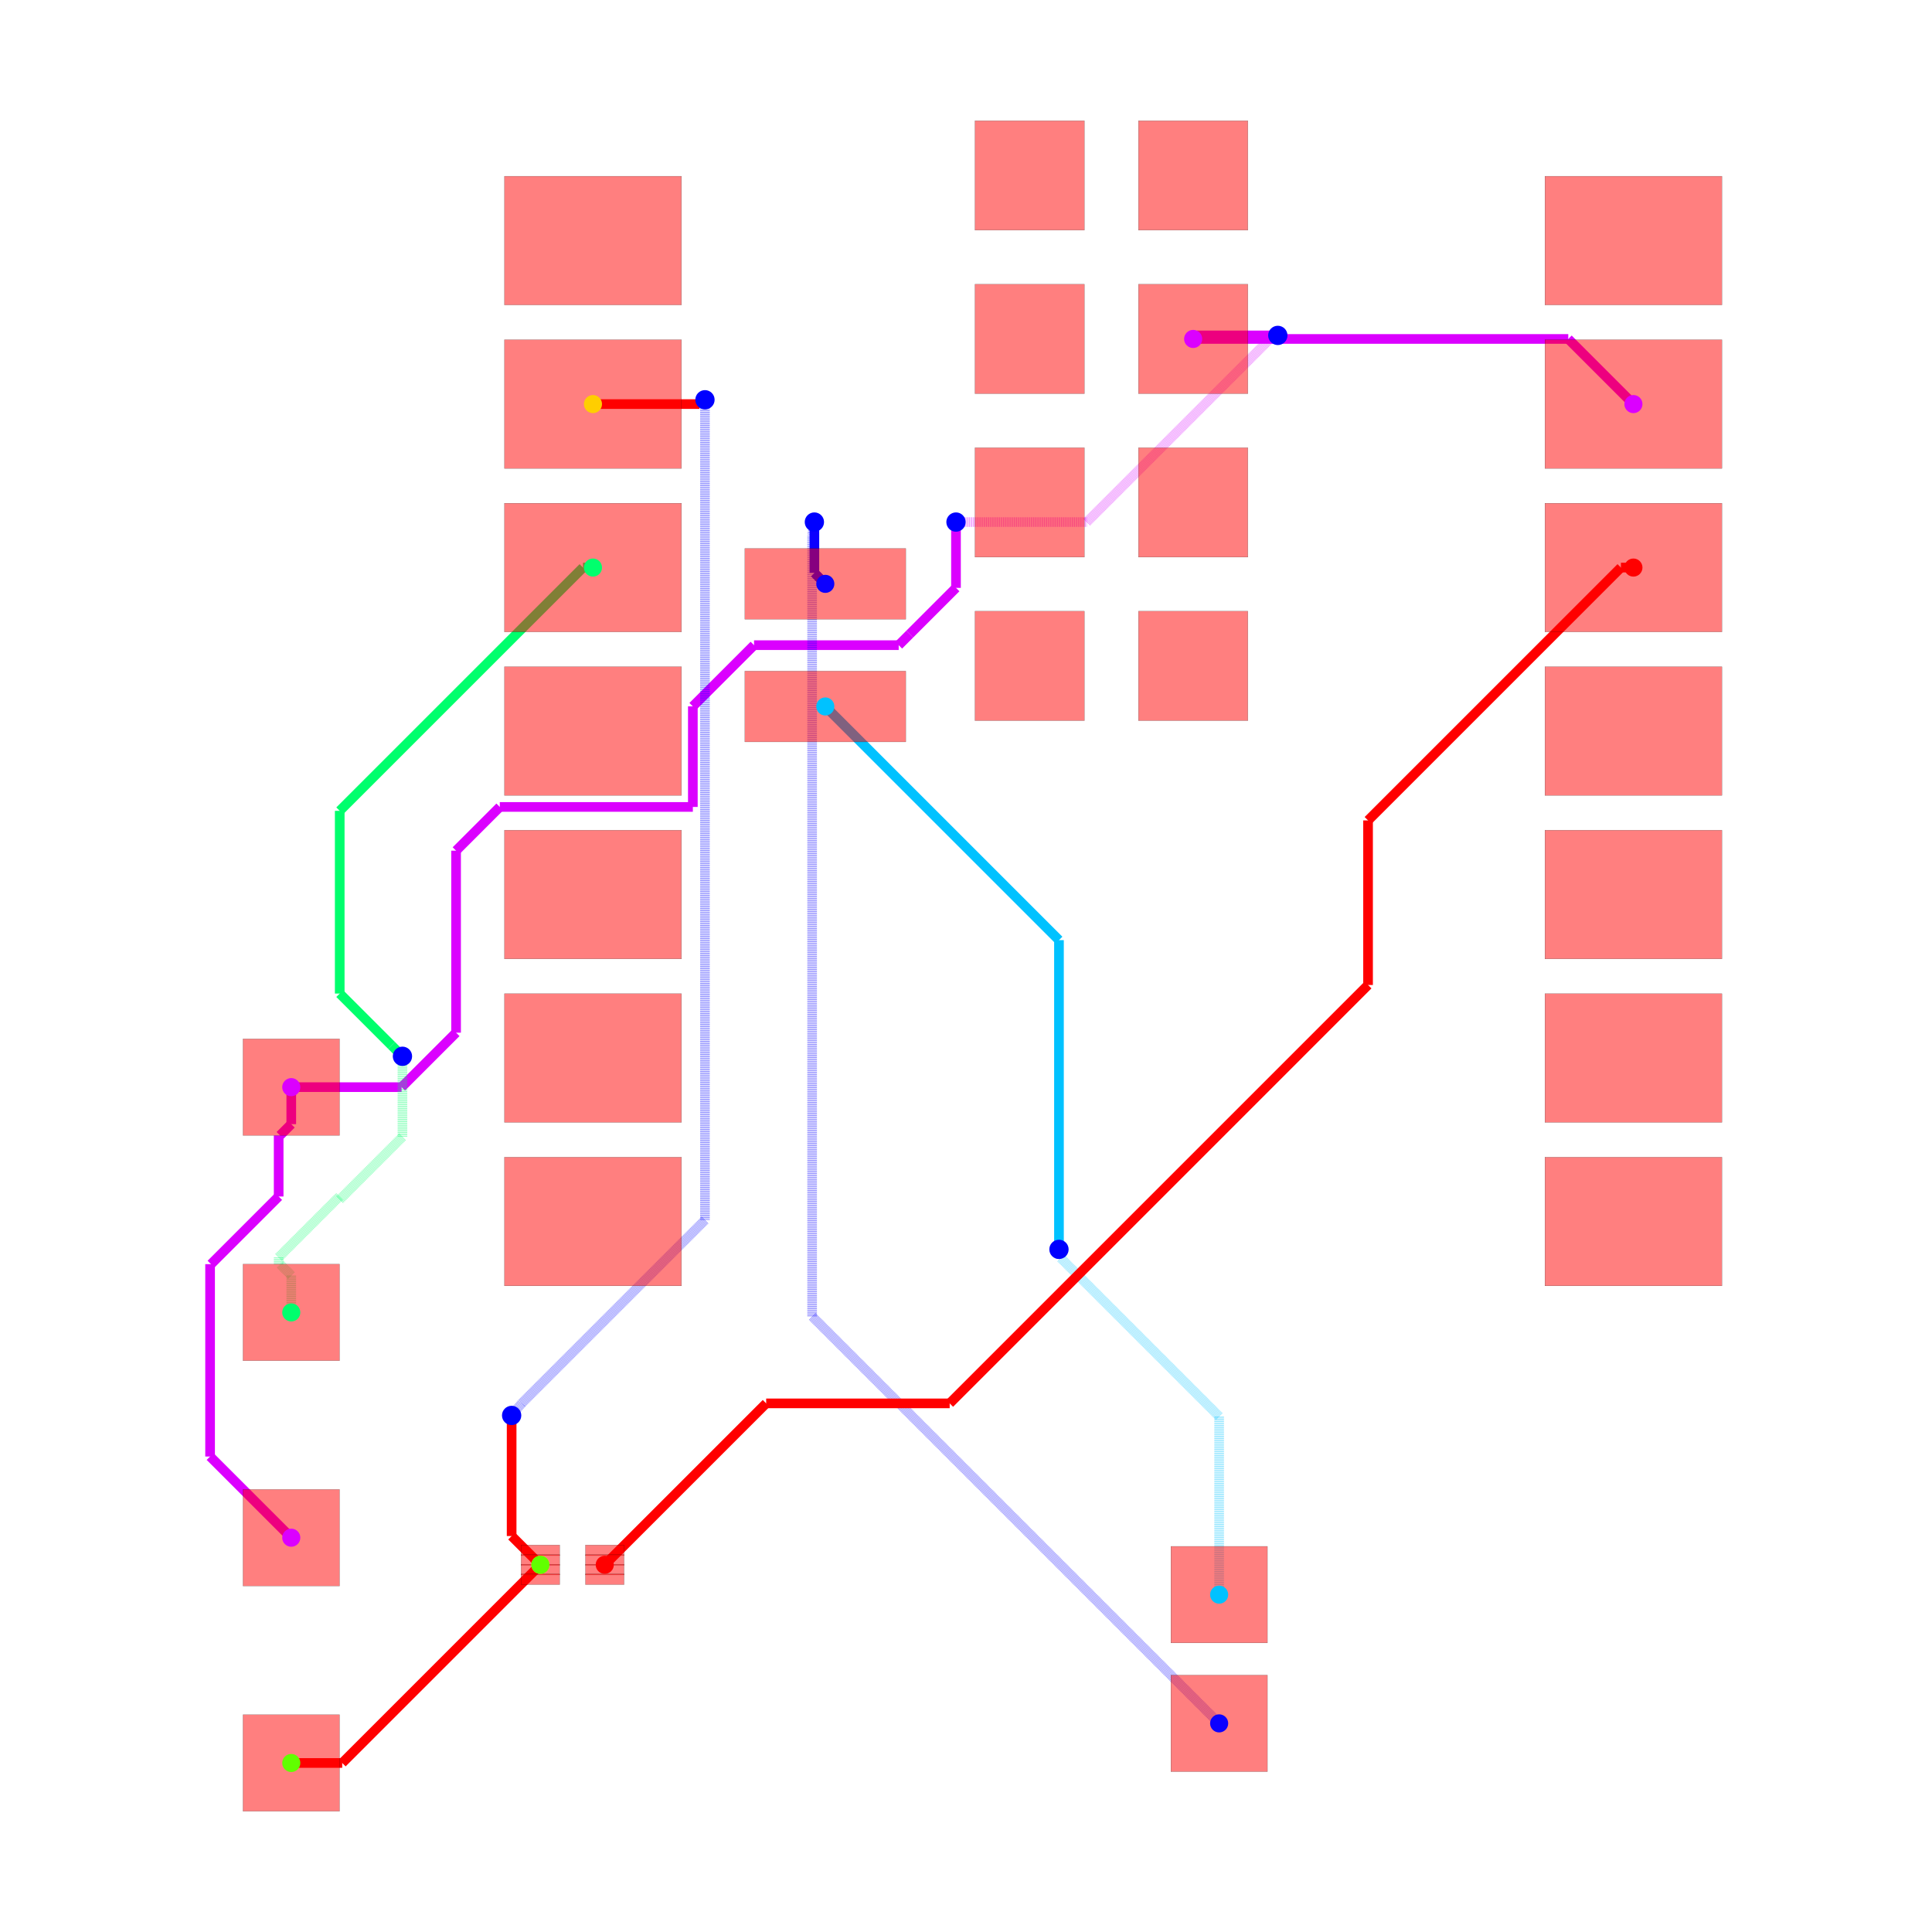
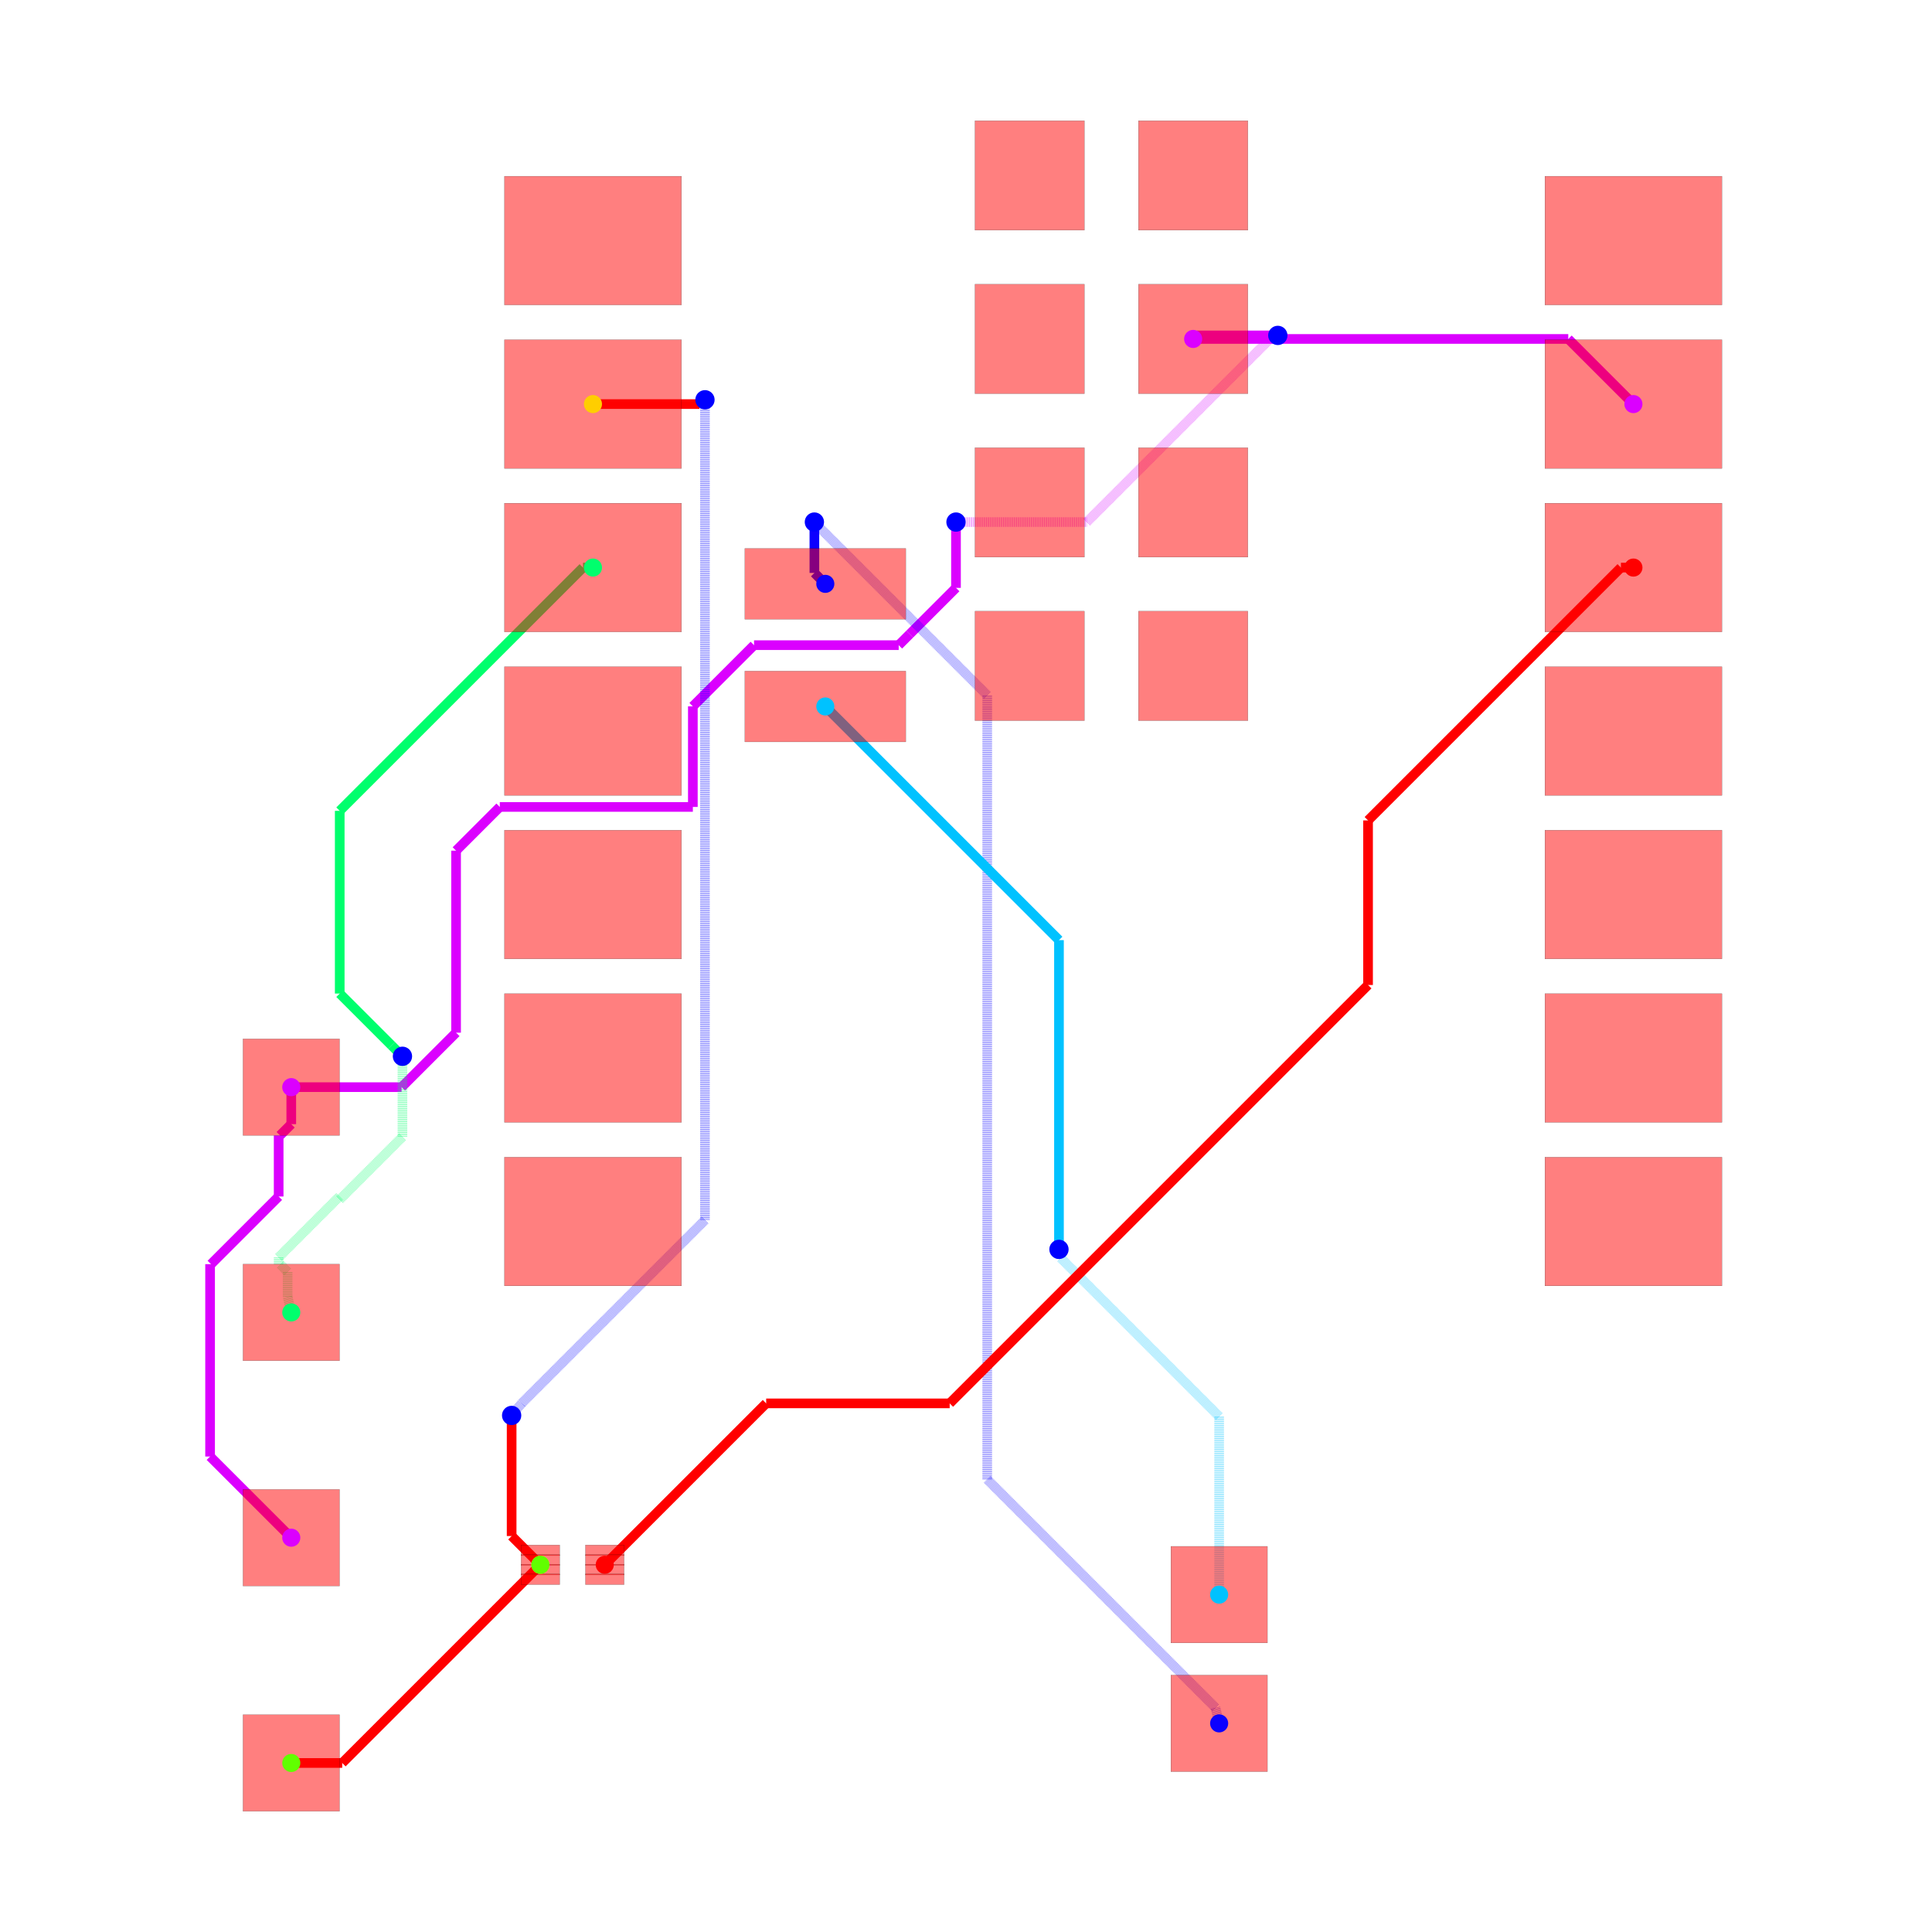
<svg xmlns="http://www.w3.org/2000/svg" width="640" height="640" viewBox="0 0 640 640">
  <rect width="100%" height="100%" fill="white" />
  <g>
    <polyline data-points="3.2847720000000002,10.545 9.112772000000001,10.545" data-type="line" data-label="" points="395.249,112.28 519.511,112.28" fill="none" stroke="hsl(291.429, 100%, 50%)" stroke-width="3.198" />
  </g>
  <g>
    <polyline data-points="9.112772000000001,10.545 10.124772,9.533000000000001" data-type="line" data-label="" points="519.511,112.28 541.089,133.858" fill="none" stroke="hsl(291.429, 100%, 50%)" stroke-width="3.198" />
  </g>
  <g>
    <polyline data-points="-10.923365808937302,-1.8294536433159487 -10.923365808937302,-2.7783641826074845" data-type="line" data-label="" points="92.309,376.123 92.309,396.356" fill="none" stroke="hsl(291.429, 100%, 50%)" stroke-width="3.198" />
  </g>
  <g>
    <polyline data-points="-10.923365808937302,-2.7783641826074845 -11.974455269645766,-3.829453643315949" data-type="line" data-label="" points="92.309,396.356 69.898,418.766" fill="none" stroke="hsl(291.429, 100%, 50%)" stroke-width="3.198" />
  </g>
  <g>
    <polyline data-points="-10.727385294299685,-8.079453643315949 -11.988692647149843,-6.818146290465791" data-type="line" data-label="" points="96.487,509.383 69.594,482.49" fill="none" stroke="hsl(291.429, 100%, 50%)" stroke-width="3.198" />
  </g>
  <g>
    <polyline data-points="-11.988692647149843,-6.818146290465791 -11.988692647149843,-3.829453643315949" data-type="line" data-label="" points="69.594,482.49 69.594,418.766" fill="none" stroke="hsl(291.429, 100%, 50%)" stroke-width="3.198" />
  </g>
  <g>
    <polyline data-points="-10.727385294299685,-1.079453643315949 -10.727385294299685,-1.6544536433159482" data-type="line" data-label="" points="96.487,360.132 96.487,372.392" fill="none" stroke="hsl(291.429, 100%, 50%)" stroke-width="3.198" />
  </g>
  <g>
    <polyline data-points="-10.727385294299685,-1.6544536433159482 -10.902385294299686,-1.829453643315949" data-type="line" data-label="" points="96.487,372.392 92.756,376.123" fill="none" stroke="hsl(291.429, 100%, 50%)" stroke-width="3.198" />
  </g>
  <g>
    <polyline data-points="-10.727385294299685,-1.079453643315949 -9.013292677693453,-1.079453643315949" data-type="line" data-label="" points="96.487,360.132 133.035,360.132" fill="none" stroke="hsl(291.429, 100%, 50%)" stroke-width="3.198" />
  </g>
  <g>
    <polyline data-points="-9.013292677693453,-1.079453643315949 -8.166919517188752,-0.23308048281124796" data-type="line" data-label="" points="133.035,360.132 151.081,342.086" fill="none" stroke="hsl(291.429, 100%, 50%)" stroke-width="3.198" />
  </g>
  <g>
    <polyline data-points="-8.166919517188752,-0.23308048281124796 -8.166919517188752,2.594560979541022" data-type="line" data-label="" points="151.081,342.086 151.081,281.796" fill="none" stroke="hsl(291.429, 100%, 50%)" stroke-width="3.198" />
  </g>
  <g>
    <polyline data-points="-8.166919517188752,2.594560979541022 -7.4874716923552835,3.274008804374491" data-type="line" data-label="" points="151.081,281.796 165.567,267.309" fill="none" stroke="hsl(291.429, 100%, 50%)" stroke-width="3.198" />
  </g>
  <g>
    <polyline data-points="-7.4874716923552835,3.274008804374491 -4.48829456323965,3.274008804374491" data-type="line" data-label="" points="165.567,267.309 229.515,267.309" fill="none" stroke="hsl(291.429, 100%, 50%)" stroke-width="3.198" />
  </g>
  <g>
    <polyline data-points="-4.48829456323965,3.274008804374491 -4.48829456323965,3.274008804374491" data-type="line" data-label="" points="229.515,267.309 229.515,267.309" fill="none" stroke="hsl(291.429, 100%, 50%)" stroke-width="3.198" />
  </g>
  <g>
    <polyline data-points="-4.48829456323965,3.274008804374491 -4.48829456323965,4.836660209617853" data-type="line" data-label="" points="229.515,267.309 229.515,233.991" fill="none" stroke="hsl(291.429, 100%, 50%)" stroke-width="3.198" />
  </g>
  <g>
    <polyline data-points="-4.48829456323965,4.836660209617853 -3.5374547728575036,5.7875" data-type="line" data-label="" points="229.515,233.991 249.788,213.718" fill="none" stroke="hsl(291.429, 100%, 50%)" stroke-width="3.198" />
  </g>
  <g>
    <polyline data-points="-3.5374547728575036,5.7875 -1.2902055586871213,5.7875" data-type="line" data-label="" points="249.788,213.718 297.703,213.718" fill="none" stroke="hsl(291.429, 100%, 50%)" stroke-width="3.198" />
  </g>
  <g>
    <polyline data-points="-1.2902055586871213,5.7875 -1.1189710696431834,5.9587344890439375" data-type="line" data-label="" points="297.703,213.718 301.354,210.067" fill="none" stroke="hsl(291.429, 100%, 50%)" stroke-width="3.198" />
  </g>
  <g>
    <polyline data-points="-1.1189710696431834,5.9587344890439375 -0.40000000000000013,6.677705558687121" data-type="line" data-label="" points="301.354,210.067 316.684,194.737" fill="none" stroke="hsl(291.429, 100%, 50%)" stroke-width="3.198" />
  </g>
  <g>
    <polyline data-points="-0.40000000000000013,6.677705558687121 -0.4000000000000001,7.6997913001668765" data-type="line" data-label="" points="316.684,194.737 316.684,172.945" fill="none" stroke="hsl(291.429, 100%, 50%)" stroke-width="3.198" />
  </g>
  <g>
    <polyline data-points="-0.4000000000000001,7.6997913001668765 -0.4000000000000001,7.700000000000001" data-type="line" data-label="" points="316.684,172.945 316.684,172.94" fill="none" stroke="hsl(291.429, 100%, 50%)" stroke-width="3.198" />
  </g>
  <g>
    <polyline data-points="-0.4000000000000001,7.700000000000001 1.6327564282558624,7.700000000000001" data-type="line" data-label="" points="316.684,172.94 360.025,172.94" fill="none" stroke="rgba(217,0,255,0.5)" stroke-width="3.198" stroke-dasharray="0.2 0.2" />
  </g>
  <g>
    <polyline data-points="1.6327564282558624,7.700000000000001 4.473858762628963,10.541102334373102" data-type="line" data-label="" points="360.025,172.94 420.602,112.363" fill="none" stroke="rgba(217,0,255,0.5)" stroke-width="3.198" stroke-dasharray="0.2 0.2" />
  </g>
  <g>
    <polyline data-points="4.473858762628963,10.541102334373102 4.6000000000000005,10.600000000000001" data-type="line" data-label="" points="420.602,112.363 423.292,111.108" fill="none" stroke="rgba(217,0,255,0.5)" stroke-width="3.198" stroke-dasharray="0.2 0.2" />
  </g>
  <g>
    <polyline data-points="4.6000000000000005,10.600000000000001 3.3397720000000017,10.600000000000001" data-type="line" data-label="" points="423.292,111.108 396.422,111.108" fill="none" stroke="hsl(291.429, 100%, 50%)" stroke-width="3.198" />
  </g>
  <g>
    <polyline data-points="3.3397720000000017,10.600000000000001 3.2847720000000002,10.545" data-type="line" data-label="" points="396.422,111.108 395.249,112.28" fill="none" stroke="hsl(291.429, 100%, 50%)" stroke-width="3.198" />
  </g>
  <g>
-     <polyline data-points="3.6885631738662035,-10.96420520580684 -2.6352279999999997,-4.640414031940637" data-type="line" data-label="" points="403.858,570.891 269.025,436.057" fill="none" stroke="rgba(8,0,255,0.5)" stroke-width="3.198" stroke-dasharray="0.2 0.2" />
-   </g>
-   <g>
-     <polyline data-points="-2.6352279999999997,-4.640414031940637 -2.6352279999999997,7.497449480358118" data-type="line" data-label="" points="269.025,436.057 269.025,177.259" fill="none" stroke="rgba(8,0,255,0.5)" stroke-width="3.198" stroke-dasharray="0.2 0.2" />
-   </g>
-   <g>
-     <polyline data-points="-2.6352279999999997,7.497449480358118 -2.6,7.700000000000001" data-type="line" data-label="" points="269.025,177.259 269.776,172.94" fill="none" stroke="rgba(8,0,255,0.5)" stroke-width="3.198" stroke-dasharray="0.2 0.2" />
+     <polyline data-points="3.6885631738662035,-10.96420520580684 3.631763145192417,-10.720776511490612" data-type="line" data-label="" points="403.858,570.891 402.647,565.7" fill="none" stroke="rgba(8,0,255,0.5)" stroke-width="3.198" stroke-dasharray="0.2 0.2" />
+   </g>
+   <g>
+     <polyline data-points="3.631763145192417,-10.720776511490612 3.631778486788724,-10.720842261189071" data-type="line" data-label="" points="402.647,565.7 402.648,565.702" fill="none" stroke="rgba(8,0,255,0.5)" stroke-width="3.198" stroke-dasharray="0.2 0.2" />
+   </g>
+   <g>
+     <polyline data-points="3.631778486788724,-10.720842261189071 0.08538577074689302,-7.17444954514724" data-type="line" data-label="" points="402.648,565.702 327.033,490.087" fill="none" stroke="rgba(8,0,255,0.5)" stroke-width="3.198" stroke-dasharray="0.2 0.2" />
+   </g>
+   <g>
+     <polyline data-points="0.08538577074689302,-7.17444954514724 0.08538577074689296,4.809249128312478" data-type="line" data-label="" points="327.033,490.087 327.033,234.576" fill="none" stroke="rgba(8,0,255,0.5)" stroke-width="3.198" stroke-dasharray="0.2 0.2" />
+   </g>
+   <g>
+     <polyline data-points="0.08538577074689296,4.809249128312478 0.08538577074689296,5.0101650017709884" data-type="line" data-label="" points="327.033,234.576 327.033,230.292" fill="none" stroke="rgba(8,0,255,0.5)" stroke-width="3.198" stroke-dasharray="0.2 0.2" />
+   </g>
+   <g>
+     <polyline data-points="0.08538577074689296,5.0101650017709884 -2.6000166975901524,7.695567470108034" data-type="line" data-label="" points="327.033,230.292 269.776,173.035" fill="none" stroke="rgba(8,0,255,0.5)" stroke-width="3.198" stroke-dasharray="0.2 0.2" />
+   </g>
+   <g>
+     <polyline data-points="-2.6000166975901524,7.695567470108034 -2.6,7.700000000000001" data-type="line" data-label="" points="269.776,173.035 269.776,172.94" fill="none" stroke="rgba(8,0,255,0.5)" stroke-width="3.198" stroke-dasharray="0.2 0.2" />
  </g>
  <g>
    <polyline data-points="-2.6,7.700000000000001 -2.6,6.909772" data-type="line" data-label="" points="269.776,172.94 269.776,189.789" fill="none" stroke="hsl(242.857, 100%, 50%)" stroke-width="3.198" />
  </g>
  <g>
    <polyline data-points="-2.6,6.909772 -2.4302279999999996,6.74" data-type="line" data-label="" points="269.776,189.789 273.396,193.409" fill="none" stroke="hsl(242.857, 100%, 50%)" stroke-width="3.198" />
  </g>
  <g>
    <polyline data-points="3.6885631738662035,-8.96420520580684 3.6885631738662035,-6.195201819771475" data-type="line" data-label="" points="403.858,528.248 403.858,469.208" fill="none" stroke="rgba(0,195,255,0.5)" stroke-width="3.198" stroke-dasharray="0.2 0.2" />
  </g>
  <g>
    <polyline data-points="3.6885631738662035,-6.195201819771475 1.227196800745583,-3.7338354466508537" data-type="line" data-label="" points="403.858,469.208 351.378,416.728" fill="none" stroke="rgba(0,195,255,0.5)" stroke-width="3.198" stroke-dasharray="0.2 0.2" />
  </g>
  <g>
    <polyline data-points="1.227196800745583,-3.7338354466508537 1.2,-3.5999999999999996" data-type="line" data-label="" points="351.378,416.728 350.798,413.874" fill="none" stroke="rgba(0,195,255,0.5)" stroke-width="3.198" stroke-dasharray="0.2 0.2" />
  </g>
  <g>
    <polyline data-points="1.2,-3.5999999999999996 1.2,1.2047720000000002" data-type="line" data-label="" points="350.798,413.874 350.798,311.429" fill="none" stroke="hsl(194.286, 100%, 50%)" stroke-width="3.198" />
  </g>
  <g>
    <polyline data-points="1.2,1.2047720000000002 -2.4302279999999996,4.835" data-type="line" data-label="" points="350.798,311.429 273.396,234.026" fill="none" stroke="hsl(194.286, 100%, 50%)" stroke-width="3.198" />
  </g>
  <g>
    <polyline data-points="-10.923365808937302,-3.829453643315949 -10.923365808937302,-3.7228025790061956" data-type="line" data-label="" points="92.309,418.766 92.309,416.492" fill="none" stroke="rgba(0,255,106,0.5)" stroke-width="3.198" stroke-dasharray="0.2 0.2" />
  </g>
  <g>
    <polyline data-points="-10.923365808937302,-3.7228025790061956 -9.977385294299687,-2.776822064368581" data-type="line" data-label="" points="92.309,416.492 112.479,396.323" fill="none" stroke="rgba(0,255,106,0.5)" stroke-width="3.198" stroke-dasharray="0.2 0.2" />
  </g>
  <g>
    <polyline data-points="-6.040227999999999,6.993 -6.195078266756786,6.993" data-type="line" data-label="" points="196.425,188.015 193.123,188.015" fill="none" stroke="hsl(145.714, 100%, 50%)" stroke-width="3.198" />
  </g>
  <g>
    <polyline data-points="-6.195078266756786,6.993 -9.97459965095258,3.2134786158042057" data-type="line" data-label="" points="193.123,188.015 112.538,268.6" fill="none" stroke="hsl(145.714, 100%, 50%)" stroke-width="3.198" />
  </g>
  <g>
    <polyline data-points="-9.97459965095258,3.2134786158042057 -9.97459965095258,0.37459965095258047" data-type="line" data-label="" points="112.538,268.6 112.538,329.129" fill="none" stroke="hsl(145.714, 100%, 50%)" stroke-width="3.198" />
  </g>
  <g>
    <polyline data-points="-9.97459965095258,0.37459965095258047 -9.16878734287392,-0.4312126571260803" data-type="line" data-label="" points="112.538,329.129 129.719,346.311" fill="none" stroke="hsl(145.714, 100%, 50%)" stroke-width="3.198" />
  </g>
  <g>
    <polyline data-points="-9.16878734287392,-0.4312126571260803 -9,-0.6000000000000001" data-type="line" data-label="" points="129.719,346.311 133.318,349.909" fill="none" stroke="hsl(145.714, 100%, 50%)" stroke-width="3.198" />
  </g>
  <g>
    <polyline data-points="-9,-0.6000000000000001 -9,-1.8520683490162622" data-type="line" data-label="" points="133.318,349.909 133.318,376.605" fill="none" stroke="rgba(0,255,106,0.5)" stroke-width="3.198" stroke-dasharray="0.2 0.2" />
  </g>
  <g>
    <polyline data-points="-9,-1.8520683490162622 -9.977385294299687,-2.829453643315949" data-type="line" data-label="" points="133.318,376.605 112.479,397.445" fill="none" stroke="rgba(0,255,106,0.5)" stroke-width="3.198" stroke-dasharray="0.2 0.2" />
  </g>
  <g>
-     <polyline data-points="-10.727385294299685,-4.579453643315949 -10.727385294299685,-4.00445364331595" data-type="line" data-label="" points="96.487,434.758 96.487,422.498" fill="none" stroke="rgba(0,255,106,0.5)" stroke-width="3.198" stroke-dasharray="0.2 0.2" />
-   </g>
-   <g>
-     <polyline data-points="-10.727385294299685,-4.00445364331595 -10.902385294299686,-3.829453643315949" data-type="line" data-label="" points="96.487,422.498 92.756,418.766" fill="none" stroke="rgba(0,255,106,0.5)" stroke-width="3.198" stroke-dasharray="0.2 0.2" />
+     <polyline data-points="-10.727385294299685,-4.579453643315949 -10.784185322973471,-4.336024948999722" data-type="line" data-label="" points="96.487,434.758 95.276,429.567" fill="none" stroke="rgba(0,255,106,0.5)" stroke-width="3.198" stroke-dasharray="0.2 0.2" />
+   </g>
+   <g>
+     <polyline data-points="-10.784185322973471,-4.336024948999722 -10.784169981377165,-4.336090698698181" data-type="line" data-label="" points="95.276,429.567 95.277,429.569" fill="none" stroke="rgba(0,255,106,0.5)" stroke-width="3.198" stroke-dasharray="0.2 0.2" />
+   </g>
+   <g>
+     <polyline data-points="-10.784169981377165,-4.336090698698181 -10.784169981377165,-3.94766895623847" data-type="line" data-label="" points="95.277,429.569 95.277,421.287" fill="none" stroke="rgba(0,255,106,0.5)" stroke-width="3.198" stroke-dasharray="0.2 0.2" />
+   </g>
+   <g>
+     <polyline data-points="-10.784169981377165,-3.94766895623847 -10.902385294299686,-3.829453643315949" data-type="line" data-label="" points="95.277,421.287 92.756,418.766" fill="none" stroke="rgba(0,255,106,0.5)" stroke-width="3.198" stroke-dasharray="0.2 0.2" />
  </g>
  <g>
    <polyline data-points="-10.727385294299685,-11.579453643315949 -9.9359106021855,-11.579453643315949" data-type="line" data-label="" points="96.487,584.009 113.363,584.009" fill="none" stroke="red" stroke-width="3.198" />
  </g>
  <g>
    <polyline data-points="-9.9359106021855,-11.579453643315949 -6.856893060790263,-8.500436101920712" data-type="line" data-label="" points="113.363,584.009 179.012,518.359" fill="none" stroke="red" stroke-width="3.198" />
  </g>
  <g>
    <polyline data-points="-6.040227999999999,9.533000000000001 -4.385247322693066,9.533000000000001" data-type="line" data-label="" points="196.425,133.858 231.712,133.858" fill="none" stroke="red" stroke-width="3.198" />
  </g>
  <g>
    <polyline data-points="-4.385247322693066,9.533000000000001 -4.318247322693064,9.600000000000003" data-type="line" data-label="" points="231.712,133.858 233.14,132.429" fill="none" stroke="red" stroke-width="3.198" />
  </g>
  <g>
    <polyline data-points="-4.318247322693064,9.600000000000003 -4.3,9.600000000000003" data-type="line" data-label="" points="233.14,132.429 233.529,132.429" fill="none" stroke="red" stroke-width="3.198" />
  </g>
  <g>
    <polyline data-points="-4.3,9.600000000000003 -4.3,-3.144812492815345" data-type="line" data-label="" points="233.529,132.429 233.529,404.169" fill="none" stroke="rgba(0,0,255,0.5)" stroke-width="3.198" stroke-dasharray="0.2 0.2" />
  </g>
  <g>
    <polyline data-points="-4.3,-3.144812492815345 -7.1504667838184695,-5.9952792766338145" data-type="line" data-label="" points="233.529,404.169 172.753,464.945" fill="none" stroke="rgba(0,0,255,0.5)" stroke-width="3.198" stroke-dasharray="0.2 0.2" />
  </g>
  <g>
    <polyline data-points="-7.1504667838184695,-5.9952792766338145 -7.303683588772486,-6.179968050960356" data-type="line" data-label="" points="172.753,464.945 169.486,468.883" fill="none" stroke="rgba(0,0,255,0.5)" stroke-width="3.198" stroke-dasharray="0.2 0.2" />
  </g>
  <g>
    <polyline data-points="-7.303683588772486,-6.179968050960356 -7.303683588772486,-8.05364557393849" data-type="line" data-label="" points="169.486,468.883 169.486,508.833" fill="none" stroke="red" stroke-width="3.198" />
  </g>
  <g>
    <polyline data-points="-7.303683588772486,-8.05364557393849 -6.856893060790263,-8.500436101920712" data-type="line" data-label="" points="169.486,508.833 179.012,518.359" fill="none" stroke="red" stroke-width="3.198" />
  </g>
  <g>
    <polyline data-points="10.124772,6.993 9.930551104526502,6.993" data-type="line" data-label="" points="541.089,188.015 536.947,188.015" fill="none" stroke="hsl(0, 100%, 50%)" stroke-width="3.198" />
  </g>
  <g>
    <polyline data-points="9.930551104526502,6.993 6.002092697971736,3.0645415934452336" data-type="line" data-label="" points="536.947,188.015 453.186,271.775" fill="none" stroke="hsl(0, 100%, 50%)" stroke-width="3.198" />
  </g>
  <g>
    <polyline data-points="6.002092697971736,3.0645415934452336 6.002092697971736,0.5077167761790662" data-type="line" data-label="" points="453.186,271.775 453.186,326.291" fill="none" stroke="hsl(0, 100%, 50%)" stroke-width="3.198" />
  </g>
  <g>
    <polyline data-points="6.002092697971736,0.5077167761790662 -0.498110468336888,-5.9924863901295575" data-type="line" data-label="" points="453.186,326.291 314.592,464.886" fill="none" stroke="hsl(0, 100%, 50%)" stroke-width="3.198" />
  </g>
  <g>
    <polyline data-points="-0.498110468336888,-5.9924863901295575 -3.348943348999108,-5.9924863901295575" data-type="line" data-label="" points="314.592,464.886 253.807,464.886" fill="none" stroke="hsl(0, 100%, 50%)" stroke-width="3.198" />
  </g>
  <g>
    <polyline data-points="-3.348943348999108,-5.9924863901295575 -5.856893060790263,-8.500436101920712" data-type="line" data-label="" points="253.807,464.886 200.334,518.359" fill="none" stroke="hsl(0, 100%, 50%)" stroke-width="3.198" />
  </g>
  <g>
    <rect data-type="rect" data-label="" data-x="-5.856893060790263" data-y="-8.275436101920713" x="193.938" y="511.803" width="12.793" height="3.518" fill="rgba(255,0,0,0.5)" stroke="black" stroke-width="0.047" />
  </g>
  <g>
    <rect data-type="rect" data-label="" data-x="-5.856893060790263" data-y="-8.425436101920713" x="193.938" y="515.001" width="12.793" height="3.518" fill="rgba(255,0,0,0.5)" stroke="black" stroke-width="0.047" />
  </g>
  <g>
    <rect data-type="rect" data-label="" data-x="-5.856893060790263" data-y="-8.575436101920712" x="193.938" y="518.199" width="12.793" height="3.518" fill="rgba(255,0,0,0.5)" stroke="black" stroke-width="0.047" />
  </g>
  <g>
    <rect data-type="rect" data-label="" data-x="-5.856893060790263" data-y="-8.725436101920712" x="193.938" y="521.398" width="12.793" height="3.518" fill="rgba(255,0,0,0.5)" stroke="black" stroke-width="0.047" />
  </g>
  <g>
    <rect data-type="rect" data-label="" data-x="-6.856893060790263" data-y="-8.275436101920713" x="172.616" y="511.803" width="12.793" height="3.518" fill="rgba(255,0,0,0.5)" stroke="black" stroke-width="0.047" />
  </g>
  <g>
    <rect data-type="rect" data-label="" data-x="-6.856893060790263" data-y="-8.425436101920713" x="172.616" y="515.001" width="12.793" height="3.518" fill="rgba(255,0,0,0.5)" stroke="black" stroke-width="0.047" />
  </g>
  <g>
    <rect data-type="rect" data-label="" data-x="-6.856893060790263" data-y="-8.575436101920712" x="172.616" y="518.199" width="12.793" height="3.518" fill="rgba(255,0,0,0.5)" stroke="black" stroke-width="0.047" />
  </g>
  <g>
    <rect data-type="rect" data-label="" data-x="-6.856893060790263" data-y="-8.725436101920712" x="172.616" y="521.398" width="12.793" height="3.518" fill="rgba(255,0,0,0.5)" stroke="black" stroke-width="0.047" />
  </g>
  <g>
    <rect data-type="rect" data-label="" data-x="-6.040227999999999" data-y="12.073" x="167.108" y="58.379" width="58.634" height="42.643" fill="rgba(255,0,0,0.5)" stroke="black" stroke-width="0.047" />
  </g>
  <g>
    <rect data-type="rect" data-label="" data-x="-6.040227999999999" data-y="9.533000000000001" x="167.108" y="112.536" width="58.634" height="42.643" fill="rgba(255,0,0,0.5)" stroke="black" stroke-width="0.047" />
  </g>
  <g>
    <rect data-type="rect" data-label="" data-x="-6.040227999999999" data-y="6.993" x="167.108" y="166.693" width="58.634" height="42.643" fill="rgba(255,0,0,0.5)" stroke="black" stroke-width="0.047" />
  </g>
  <g>
    <rect data-type="rect" data-label="" data-x="-6.040227999999999" data-y="4.453" x="167.108" y="220.85" width="58.634" height="42.643" fill="rgba(255,0,0,0.5)" stroke="black" stroke-width="0.047" />
  </g>
  <g>
    <rect data-type="rect" data-label="" data-x="-6.040227999999999" data-y="1.9129999999999998" x="167.108" y="275.007" width="58.634" height="42.643" fill="rgba(255,0,0,0.5)" stroke="black" stroke-width="0.047" />
  </g>
  <g>
    <rect data-type="rect" data-label="" data-x="-6.040227999999999" data-y="-0.6269999999999998" x="167.108" y="329.163" width="58.634" height="42.643" fill="rgba(255,0,0,0.5)" stroke="black" stroke-width="0.047" />
  </g>
  <g>
    <rect data-type="rect" data-label="" data-x="-6.040227999999999" data-y="-3.167" x="167.108" y="383.32" width="58.634" height="42.643" fill="rgba(255,0,0,0.5)" stroke="black" stroke-width="0.047" />
  </g>
  <g>
    <rect data-type="rect" data-label="" data-x="10.124772" data-y="-3.167" x="511.771" y="383.32" width="58.634" height="42.643" fill="rgba(255,0,0,0.5)" stroke="black" stroke-width="0.047" />
  </g>
  <g>
    <rect data-type="rect" data-label="" data-x="10.124772" data-y="-0.6269999999999998" x="511.771" y="329.163" width="58.634" height="42.643" fill="rgba(255,0,0,0.5)" stroke="black" stroke-width="0.047" />
  </g>
  <g>
    <rect data-type="rect" data-label="" data-x="10.124772" data-y="1.9129999999999998" x="511.771" y="275.007" width="58.634" height="42.643" fill="rgba(255,0,0,0.5)" stroke="black" stroke-width="0.047" />
  </g>
  <g>
    <rect data-type="rect" data-label="" data-x="10.124772" data-y="4.453" x="511.771" y="220.85" width="58.634" height="42.643" fill="rgba(255,0,0,0.5)" stroke="black" stroke-width="0.047" />
  </g>
  <g>
    <rect data-type="rect" data-label="" data-x="10.124772" data-y="6.993" x="511.771" y="166.693" width="58.634" height="42.643" fill="rgba(255,0,0,0.5)" stroke="black" stroke-width="0.047" />
  </g>
  <g>
    <rect data-type="rect" data-label="" data-x="10.124772" data-y="9.533000000000001" x="511.771" y="112.536" width="58.634" height="42.643" fill="rgba(255,0,0,0.5)" stroke="black" stroke-width="0.047" />
  </g>
  <g>
    <rect data-type="rect" data-label="" data-x="10.124772" data-y="12.073" x="511.771" y="58.379" width="58.634" height="42.643" fill="rgba(255,0,0,0.5)" stroke="black" stroke-width="0.047" />
  </g>
  <g>
    <rect data-type="rect" data-label="" data-x="-2.4302279999999996" data-y="4.835" x="246.744" y="222.3" width="53.304" height="23.454" fill="rgba(255,0,0,0.5)" stroke="black" stroke-width="0.047" />
  </g>
  <g>
    <rect data-type="rect" data-label="" data-x="-2.4302279999999996" data-y="6.74" x="246.744" y="181.682" width="53.304" height="23.454" fill="rgba(255,0,0,0.5)" stroke="black" stroke-width="0.047" />
  </g>
  <g>
    <rect data-type="rect" data-label="" data-x="0.7447720000000002" data-y="13.085" x="322.969" y="40" width="36.247" height="36.247" fill="rgba(255,0,0,0.5)" stroke="black" stroke-width="0.047" />
  </g>
  <g>
    <rect data-type="rect" data-label="" data-x="3.2847720000000002" data-y="13.085" x="377.126" y="40" width="36.247" height="36.247" fill="rgba(255,0,0,0.5)" stroke="black" stroke-width="0.047" />
  </g>
  <g>
    <rect data-type="rect" data-label="" data-x="0.7447720000000002" data-y="10.545" x="322.969" y="94.157" width="36.247" height="36.247" fill="rgba(255,0,0,0.5)" stroke="black" stroke-width="0.047" />
  </g>
  <g>
    <rect data-type="rect" data-label="" data-x="3.2847720000000002" data-y="10.545" x="377.126" y="94.157" width="36.247" height="36.247" fill="rgba(255,0,0,0.5)" stroke="black" stroke-width="0.047" />
  </g>
  <g>
    <rect data-type="rect" data-label="" data-x="0.7447720000000002" data-y="8.004999999999999" x="322.969" y="148.314" width="36.247" height="36.247" fill="rgba(255,0,0,0.5)" stroke="black" stroke-width="0.047" />
  </g>
  <g>
    <rect data-type="rect" data-label="" data-x="3.2847720000000002" data-y="8.004999999999999" x="377.126" y="148.314" width="36.247" height="36.247" fill="rgba(255,0,0,0.5)" stroke="black" stroke-width="0.047" />
  </g>
  <g>
    <rect data-type="rect" data-label="" data-x="0.7447720000000002" data-y="5.465" x="322.969" y="202.471" width="36.247" height="36.247" fill="rgba(255,0,0,0.5)" stroke="black" stroke-width="0.047" />
  </g>
  <g>
    <rect data-type="rect" data-label="" data-x="3.2847720000000002" data-y="5.465" x="377.126" y="202.471" width="36.247" height="36.247" fill="rgba(255,0,0,0.5)" stroke="black" stroke-width="0.047" />
  </g>
  <g>
    <rect data-type="rect" data-label="" data-x="3.6885631738662035" data-y="-10.96420520580684" x="387.867" y="554.9" width="31.982" height="31.982" fill="rgba(255,0,0,0.5)" stroke="black" stroke-width="0.047" />
  </g>
  <g>
    <rect data-type="rect" data-label="" data-x="3.6885631738662035" data-y="-8.96420520580684" x="387.867" y="512.256" width="31.982" height="31.982" fill="rgba(255,0,0,0.5)" stroke="black" stroke-width="0.047" />
  </g>
  <g>
    <rect data-type="rect" data-label="" data-x="-10.727385294299685" data-y="-11.579453643315949" x="80.496" y="568.018" width="31.982" height="31.982" fill="rgba(255,0,0,0.5)" stroke="black" stroke-width="0.047" />
  </g>
  <g>
    <rect data-type="rect" data-label="" data-x="-10.727385294299685" data-y="-8.079453643315949" x="80.496" y="493.392" width="31.982" height="31.982" fill="rgba(255,0,0,0.5)" stroke="black" stroke-width="0.047" />
  </g>
  <g>
    <rect data-type="rect" data-label="" data-x="-10.727385294299685" data-y="-4.579453643315949" x="80.496" y="418.766" width="31.982" height="31.982" fill="rgba(255,0,0,0.5)" stroke="black" stroke-width="0.047" />
  </g>
  <g>
    <rect data-type="rect" data-label="" data-x="-10.727385294299685" data-y="-1.079453643315949" x="80.496" y="344.141" width="31.982" height="31.982" fill="rgba(255,0,0,0.5)" stroke="black" stroke-width="0.047" />
  </g>
  <circle data-type="circle" data-label="" data-x="-0.4000000000000001" data-y="7.700000000000001" cx="316.684" cy="172.94" r="3.198" fill="blue" stroke="none" stroke-width="0.047" />
  <circle data-type="circle" data-label="" data-x="4.6000000000000005" data-y="10.600000000000001" cx="423.292" cy="111.108" r="3.198" fill="blue" stroke="none" stroke-width="0.047" />
  <circle data-type="circle" data-label="" data-x="-2.6" data-y="7.700000000000001" cx="269.776" cy="172.94" r="3.198" fill="blue" stroke="none" stroke-width="0.047" />
  <circle data-type="circle" data-label="" data-x="1.2" data-y="-3.5999999999999996" cx="350.798" cy="413.874" r="3.198" fill="blue" stroke="none" stroke-width="0.047" />
  <circle data-type="circle" data-label="" data-x="-9" data-y="-0.6000000000000001" cx="133.318" cy="349.909" r="3.198" fill="blue" stroke="none" stroke-width="0.047" />
  <circle data-type="circle" data-label="" data-x="-4.3" data-y="9.600000000000003" cx="233.529" cy="132.429" r="3.198" fill="blue" stroke="none" stroke-width="0.047" />
  <circle data-type="circle" data-label="" data-x="-7.303683588772486" data-y="-6.179968050960356" cx="169.486" cy="468.883" r="3.198" fill="blue" stroke="none" stroke-width="0.047" />
  <g>
    <circle data-type="point" data-label="source_trace_2 source_trace_2 top" data-x="10.124772" data-y="6.993" cx="541.089" cy="188.015" r="3" fill="hsl(0, 100%, 50%)" />
  </g>
  <g>
    <circle data-type="point" data-label="source_trace_2 source_trace_2 top" data-x="-5.856893060790263" data-y="-8.500436101920712" cx="200.334" cy="518.359" r="3" fill="hsl(0, 100%, 50%)" />
  </g>
  <g>
    <circle data-type="point" data-label="source_trace_3 source_trace_3 top" data-x="-6.040227999999999" data-y="9.533000000000001" cx="196.425" cy="133.858" r="3" fill="hsl(48.571, 100%, 50%)" />
  </g>
  <g>
    <circle data-type="point" data-label="source_trace_3 source_trace_3 top" data-x="-6.856893060790263" data-y="-8.500436101920712" cx="179.012" cy="518.359" r="3" fill="hsl(48.571, 100%, 50%)" />
  </g>
  <g>
    <circle data-type="point" data-label="source_trace_4 source_trace_4 top" data-x="-6.856893060790263" data-y="-8.500436101920712" cx="179.012" cy="518.359" r="3" fill="hsl(97.143, 100%, 50%)" />
  </g>
  <g>
    <circle data-type="point" data-label="source_trace_4 source_trace_4 top" data-x="-10.727385294299685" data-y="-11.579453643315949" cx="96.487" cy="584.009" r="3" fill="hsl(97.143, 100%, 50%)" />
  </g>
  <g>
    <circle data-type="point" data-label="source_trace_6 source_trace_6 top" data-x="-6.040227999999999" data-y="6.993" cx="196.425" cy="188.015" r="3" fill="hsl(145.714, 100%, 50%)" />
  </g>
  <g>
    <circle data-type="point" data-label="source_trace_6 source_trace_6 top" data-x="-10.727385294299685" data-y="-4.579453643315949" cx="96.487" cy="434.758" r="3" fill="hsl(145.714, 100%, 50%)" />
  </g>
  <g>
    <circle data-type="point" data-label="source_trace_8 source_trace_8 top" data-x="-2.4302279999999996" data-y="4.835" cx="273.396" cy="234.026" r="3" fill="hsl(194.286, 100%, 50%)" />
  </g>
  <g>
    <circle data-type="point" data-label="source_trace_8 source_trace_8 top" data-x="3.6885631738662035" data-y="-8.96420520580684" cx="403.858" cy="528.248" r="3" fill="hsl(194.286, 100%, 50%)" />
  </g>
  <g>
    <circle data-type="point" data-label="source_trace_9 source_trace_9 top" data-x="-2.4302279999999996" data-y="6.74" cx="273.396" cy="193.409" r="3" fill="hsl(242.857, 100%, 50%)" />
  </g>
  <g>
    <circle data-type="point" data-label="source_trace_9 source_trace_9 top" data-x="3.6885631738662035" data-y="-10.96420520580684" cx="403.858" cy="570.891" r="3" fill="hsl(242.857, 100%, 50%)" />
  </g>
  <g>
    <circle data-type="point" data-label="source_net_0 source_net_0 top" data-x="10.124772" data-y="9.533000000000001" cx="541.089" cy="133.858" r="3" fill="hsl(291.429, 100%, 50%)" />
  </g>
  <g>
    <circle data-type="point" data-label="source_net_0 source_net_0 top" data-x="3.2847720000000002" data-y="10.545" cx="395.249" cy="112.28" r="3" fill="hsl(291.429, 100%, 50%)" />
  </g>
  <g>
    <circle data-type="point" data-label="source_net_0 source_net_0 top" data-x="-10.727385294299685" data-y="-8.079453643315949" cx="96.487" cy="509.383" r="3" fill="hsl(291.429, 100%, 50%)" />
  </g>
  <g>
    <circle data-type="point" data-label="source_net_0 source_net_0 top" data-x="-10.727385294299685" data-y="-1.079453643315949" cx="96.487" cy="360.132" r="3" fill="hsl(291.429, 100%, 50%)" />
  </g>
  <g id="crosshair" style="display: none">
    <line id="crosshair-h" y1="0" y2="640" stroke="#666" stroke-width="0.5" />
    <line id="crosshair-v" x1="0" x2="640" stroke="#666" stroke-width="0.5" />
    <text id="coordinates" font-family="monospace" font-size="12" fill="#666" />
  </g>
</svg>
